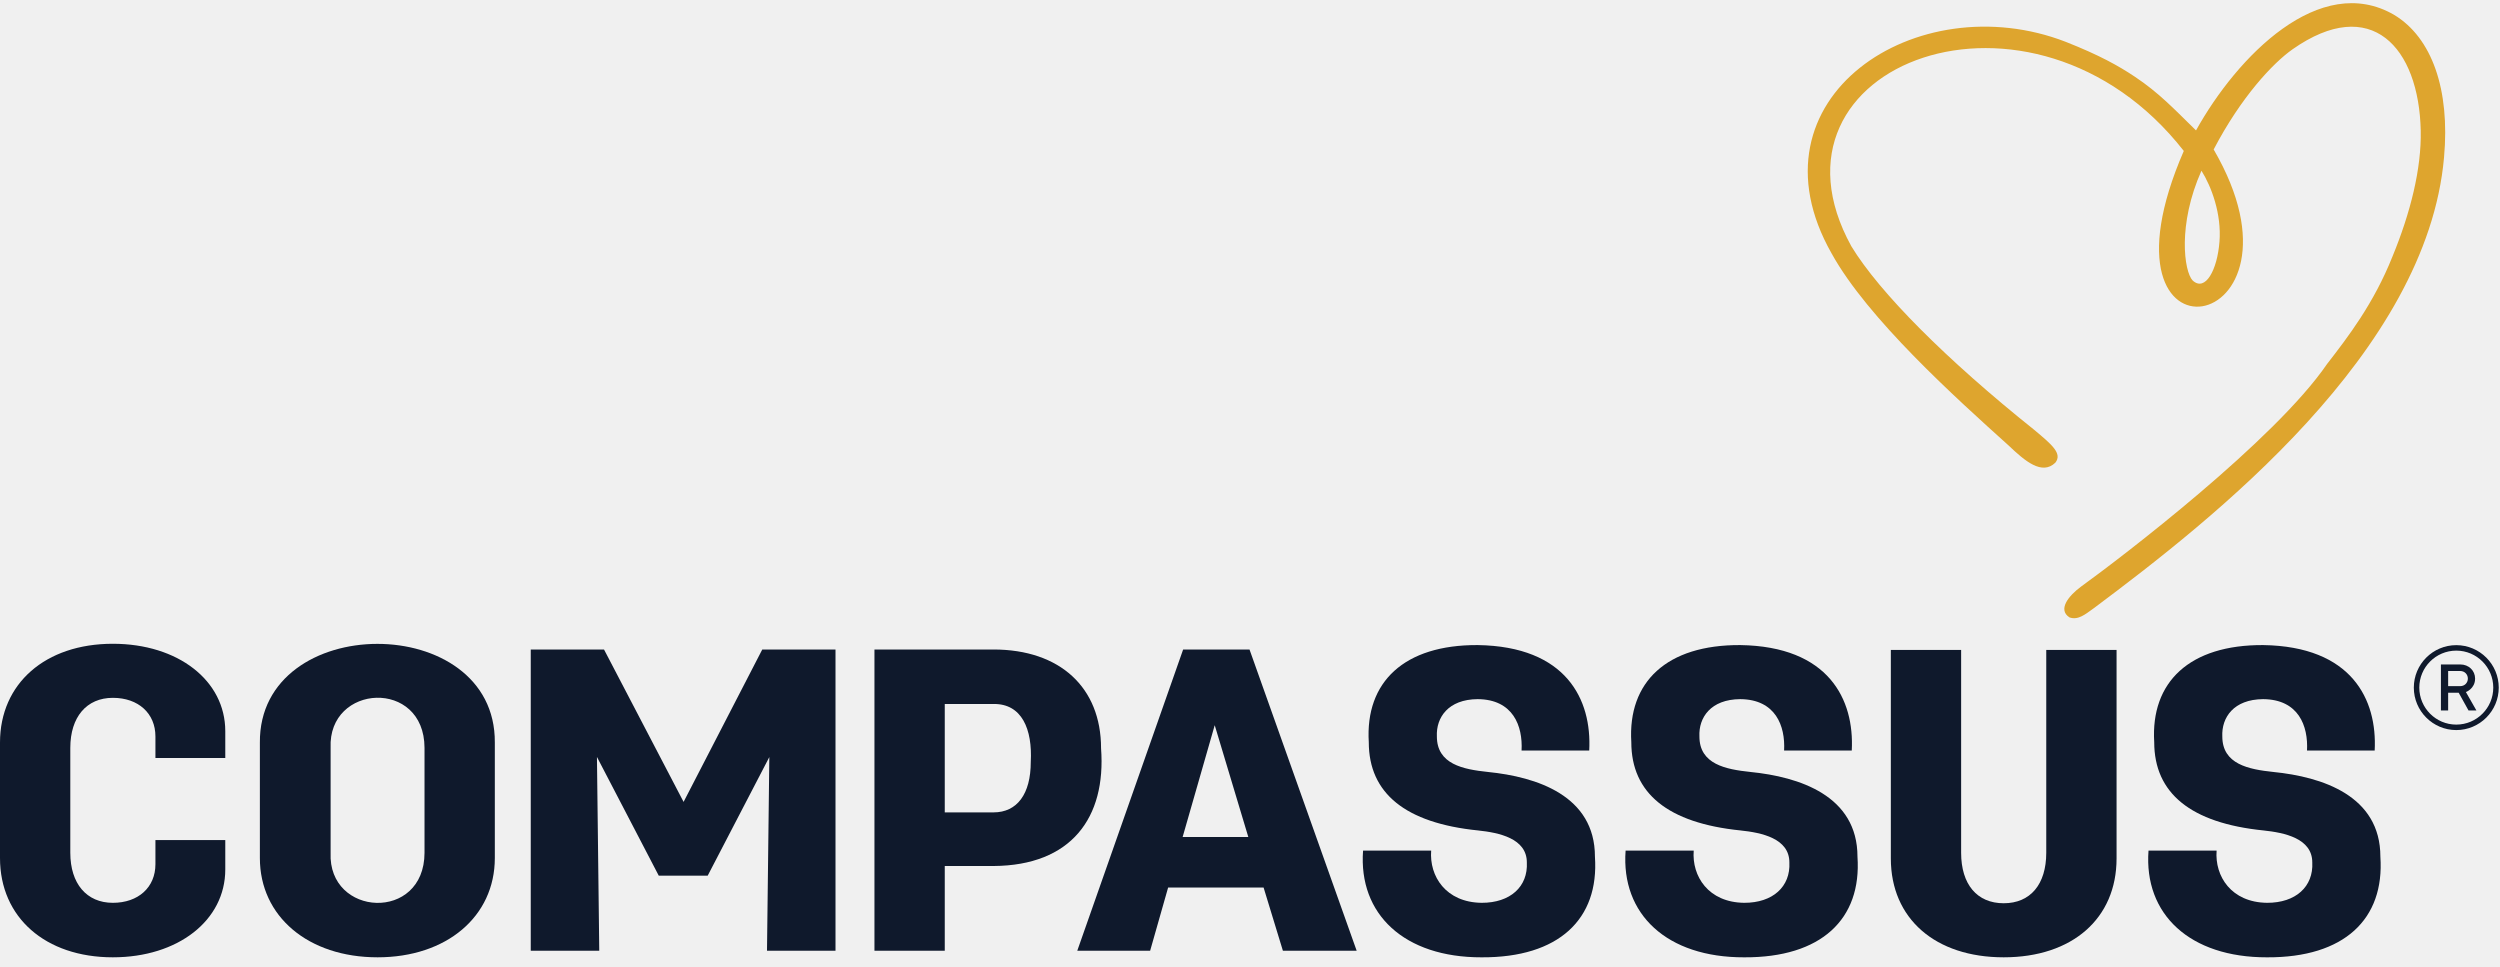
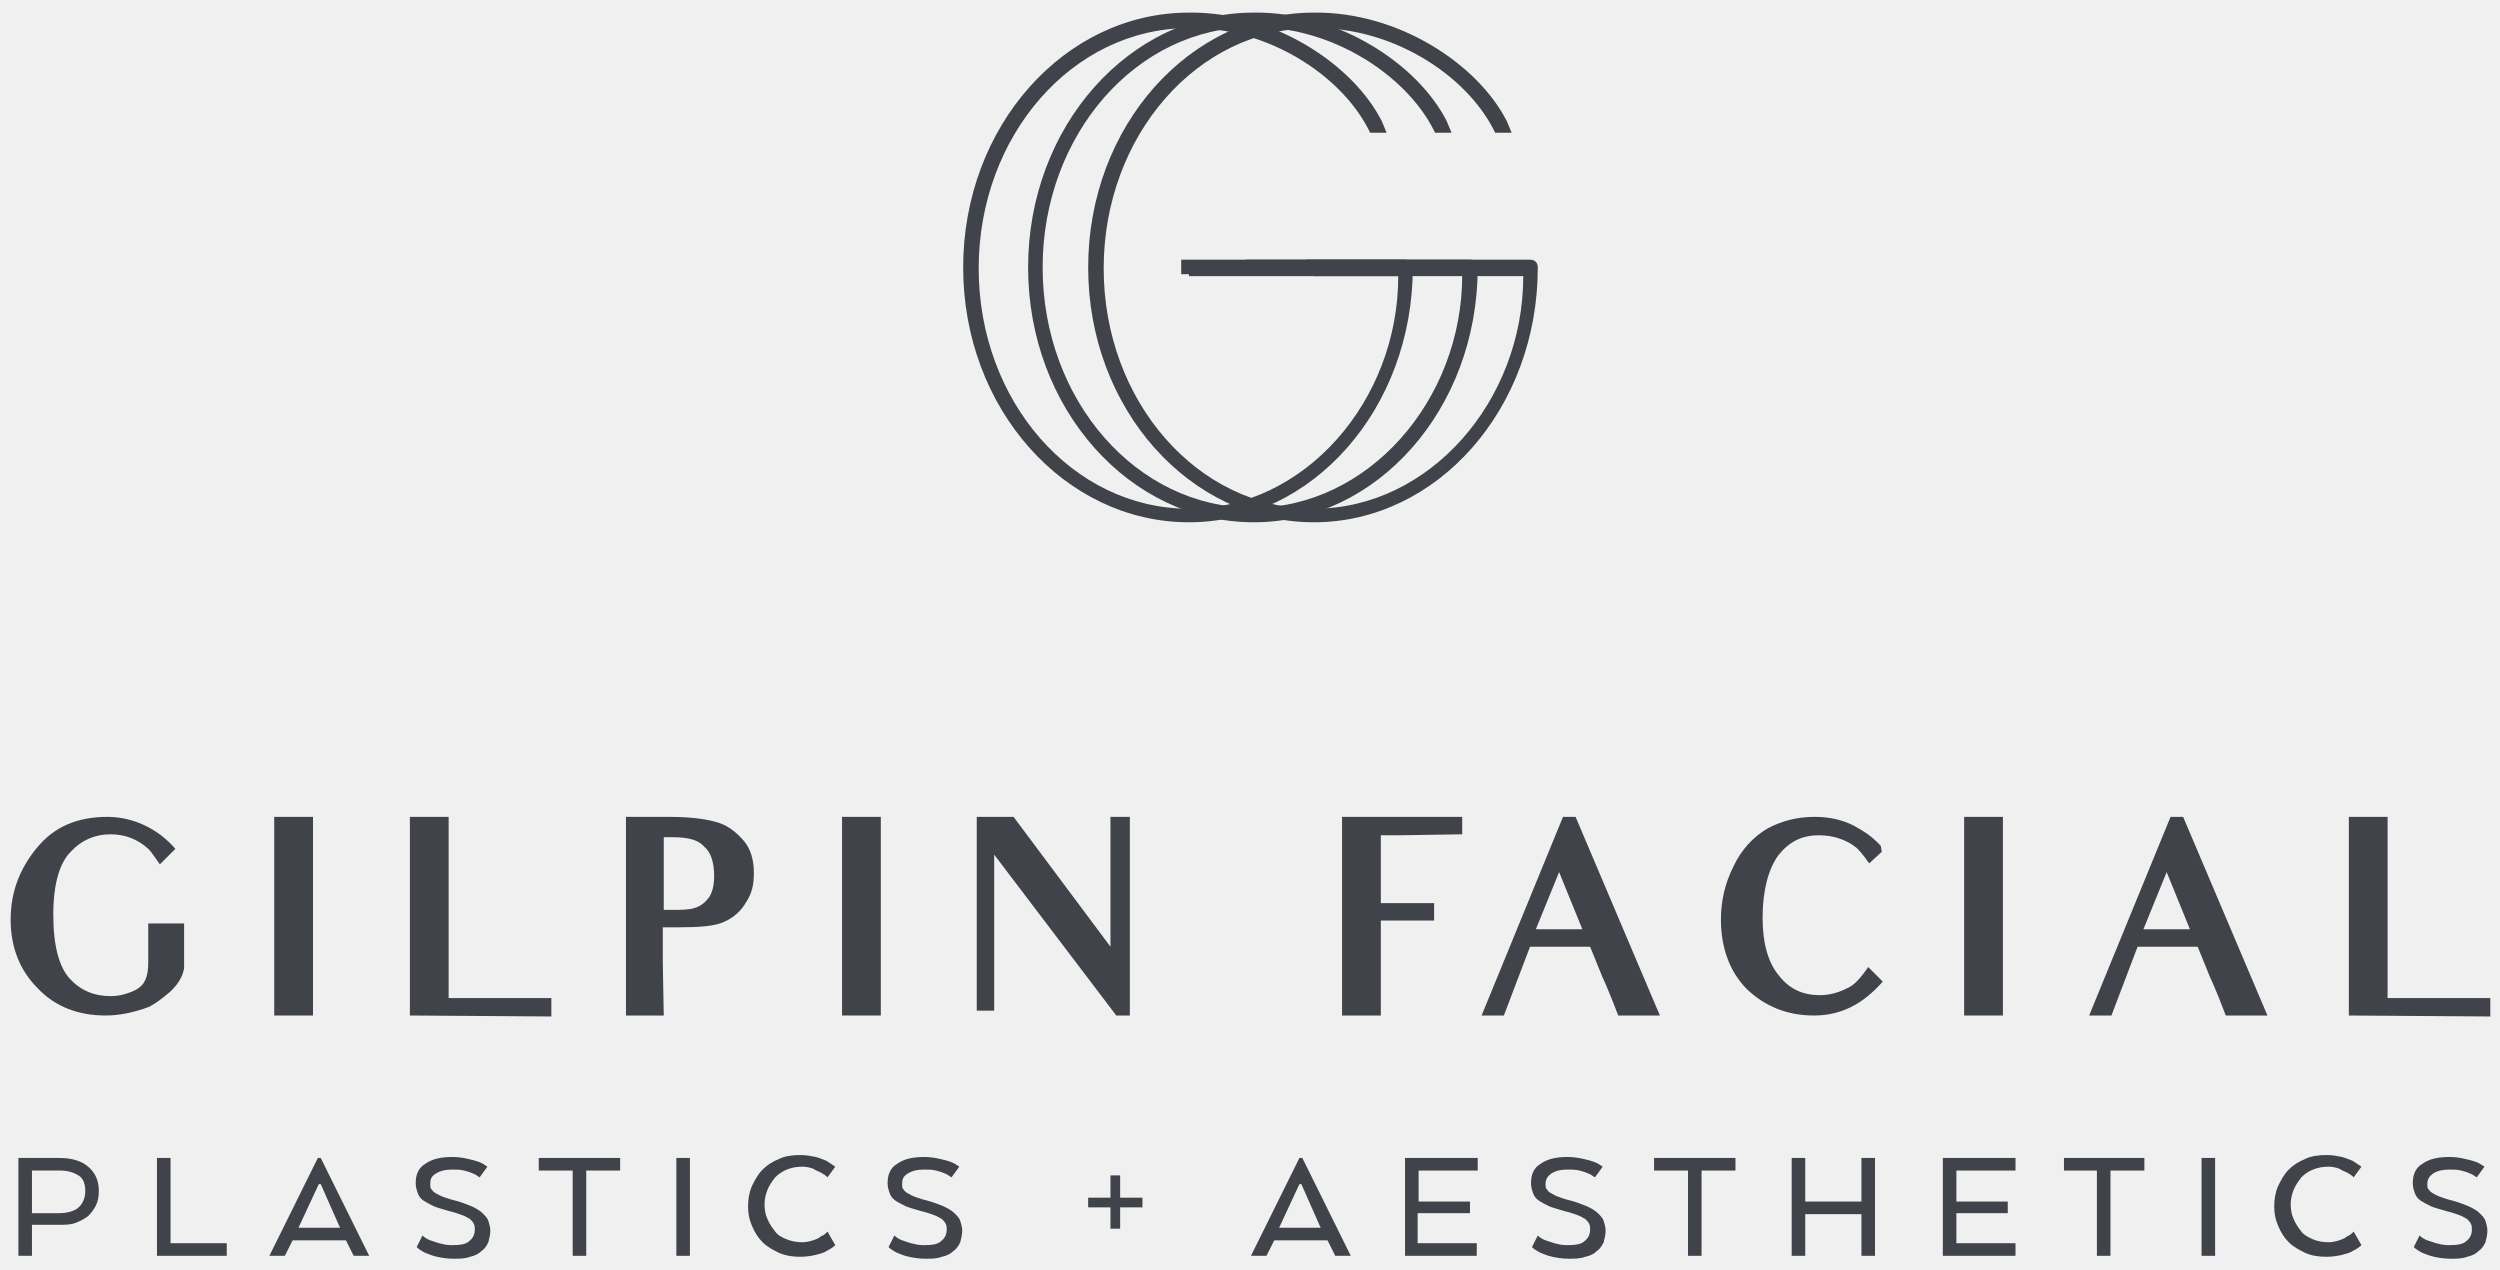
- <svg xmlns="http://www.w3.org/2000/svg" width="256" height="99" viewBox="0 0 256 99" fill="none">
-   <g clip-path="url(#clip0)">
-     <path fill-rule="evenodd" clip-rule="evenodd" d="M227.274 24.744C227.058 27.629 225.829 29.919 224.527 28.722C223.641 27.796 222.975 22.978 225.429 17.481C226.45 19.104 227.498 21.894 227.274 24.744ZM245.164 1.524C237.557 -2.893 229.093 5.757 224.872 13.354C222.624 11.159 221.089 9.507 218.592 7.845C216.928 6.738 215.011 5.66 211.535 4.286C196.305 -1.619 178.534 10.056 187.556 25.952C191.233 32.611 200.276 40.753 205.68 45.617C207.381 47.241 209.103 48.686 210.463 47.382C211.217 46.436 210.089 45.51 208.314 44.025C199.292 36.814 192.465 29.961 189.582 25.226C179.271 6.505 208.165 -4.312 223.621 15.457C213.457 38.852 237.855 34.521 226.679 15.306C229.488 9.926 232.756 6.452 234.764 5.043C242.8 -0.593 247.701 4.829 247.883 13.383C247.966 17.271 246.826 21.807 244.998 26.245C243.069 31.096 240.415 34.528 238.282 37.285C232.952 45.074 217.263 57.064 213.101 60.066C211.773 61.05 210.705 62.438 211.912 63.219C211.912 63.219 211.912 63.219 211.912 63.22C212.795 63.539 213.529 62.91 214.416 62.274C226.561 53.194 248.509 36.048 250.269 16.121C250.897 9.185 249.036 3.864 245.164 1.524Z" fill="#DEA52E" />
-     <path fill-rule="evenodd" clip-rule="evenodd" d="M105.55 78.021C105.55 81.305 104.158 83.189 101.731 83.189H96.743V72.089H101.731C104.644 72.043 105.731 74.68 105.55 78.021ZM112.749 76.628C112.749 70.386 108.527 66.509 101.731 66.509H89.544V97.356H96.743V88.679H101.731C109.684 88.632 113.28 83.748 112.749 76.628Z" fill="#0F192C" />
-     <path fill-rule="evenodd" clip-rule="evenodd" d="M43.471 87.326C43.458 94.431 33.573 93.896 33.855 87.326V76.58C33.573 70.01 43.457 69.473 43.471 76.58V87.326ZM50.67 76.041C50.772 62.544 26.508 62.584 26.611 76.041V87.865C26.611 93.85 31.567 98.029 38.663 98.029C45.733 98.029 50.67 93.85 50.67 87.865V76.041Z" fill="#0F192C" />
-     <path fill-rule="evenodd" clip-rule="evenodd" d="M85.556 97.356V66.509H78.056L69.999 82.115L61.851 66.509H54.349V97.356H61.364L61.127 77.512L67.457 89.669H72.467L78.779 77.524L78.541 97.356H85.556Z" fill="#0F192C" />
-     <path fill-rule="evenodd" clip-rule="evenodd" d="M124.387 74.261L127.826 85.707H121.102L124.387 74.261ZM129.391 90.882L131.369 97.356H138.923L127.95 66.509H121.154L110.312 97.356H117.774L119.617 90.882H129.391Z" fill="#0F192C" />
-     <path fill-rule="evenodd" clip-rule="evenodd" d="M216.736 66.552H209.537V87.326C209.537 90.562 207.908 92.493 205.179 92.493C202.45 92.493 200.82 90.562 200.82 87.326V66.552H193.622V87.91C193.622 94.057 198.158 98.029 205.179 98.029C212.2 98.029 216.736 94.057 216.736 87.91V66.552Z" fill="#0F192C" />
-     <path fill-rule="evenodd" clip-rule="evenodd" d="M23.069 86.02H15.916V88.495C15.916 90.86 14.164 92.449 11.557 92.449C8.869 92.449 7.199 90.485 7.199 87.326V76.581C7.199 73.421 8.869 71.458 11.557 71.458C14.164 71.458 15.916 73.047 15.916 75.411V77.617H23.069V74.873C23.069 69.686 18.228 65.922 11.557 65.922C4.644 65.922 0 69.989 0 76.041V87.865C0 93.945 4.644 98.029 11.557 98.029C18.228 98.029 23.069 94.247 23.069 89.034V86.02Z" fill="#0F192C" />
-     <path fill-rule="evenodd" clip-rule="evenodd" d="M163.322 87.73C163.322 81.469 157.363 79.553 152.363 79.049C149.833 78.782 147.136 78.26 147.136 75.411C147.046 73.479 148.291 71.613 151.315 71.592C154.946 71.62 155.942 74.337 155.809 76.852H162.737C163.014 71.632 160.391 66.188 151.315 66.056C143.794 66.019 139.787 69.824 140.163 75.996C140.163 81.241 143.925 84.283 151.347 85.037C153.494 85.263 156.349 85.848 156.349 88.315C156.475 90.79 154.653 92.456 151.72 92.448C148.049 92.407 146.348 89.721 146.552 87.099H139.578C139.09 93.617 143.803 98.05 151.72 98.03C159.626 98.068 163.759 94.119 163.322 87.73Z" fill="#0F192C" />
-     <path fill-rule="evenodd" clip-rule="evenodd" d="M190.206 87.73C190.206 81.469 184.246 79.553 179.247 79.049C176.717 78.782 174.02 78.26 174.02 75.411C173.93 73.479 175.175 71.613 178.198 71.592C181.829 71.62 182.826 74.337 182.692 76.852H189.621C189.897 71.632 187.275 66.188 178.198 66.056C170.678 66.019 166.671 69.824 167.046 75.996C167.046 81.241 170.809 84.283 178.23 85.037C180.378 85.263 183.232 85.848 183.232 88.315C183.359 90.79 181.537 92.456 178.603 92.448C174.932 92.407 173.231 89.721 173.436 87.099H166.462C165.974 93.617 170.687 98.05 178.603 98.03C186.51 98.068 190.643 94.119 190.206 87.73Z" fill="#0F192C" />
-     <path fill-rule="evenodd" clip-rule="evenodd" d="M243.751 87.73C243.751 81.469 237.792 79.553 232.793 79.049C230.263 78.782 227.565 78.26 227.565 75.411C227.476 73.479 228.72 71.613 231.744 71.592C235.375 71.62 236.372 74.337 236.238 76.852H243.167C243.443 71.632 240.821 66.188 231.744 66.056C224.223 66.019 220.216 69.824 220.592 75.996C220.592 81.241 224.355 84.283 231.776 85.037C233.923 85.263 236.778 85.848 236.778 88.315C236.904 90.79 235.083 92.456 232.149 92.448C228.477 92.407 226.777 89.721 226.981 87.099H220.008C219.519 93.617 224.232 98.05 232.149 98.03C240.054 98.068 244.188 94.119 243.751 87.73Z" fill="#0F192C" />
-     <path fill-rule="evenodd" clip-rule="evenodd" d="M251.935 70.261H250.69V68.712H251.935C252.373 68.712 252.709 69.049 252.709 69.487C252.709 69.924 252.373 70.261 251.935 70.261ZM253.45 69.487C253.45 68.679 252.81 68.04 251.935 68.04H249.95V72.751H250.69V70.933H251.767L252.776 72.751H253.584L252.508 70.866C252.508 70.866 253.45 70.53 253.45 69.487Z" fill="#0F192C" />
-     <path fill-rule="evenodd" clip-rule="evenodd" d="M251.523 74.199C249.435 74.199 247.736 72.5 247.736 70.412C247.736 68.323 249.435 66.624 251.523 66.624C253.612 66.624 255.311 68.323 255.311 70.412C255.311 72.5 253.612 74.199 251.523 74.199ZM251.523 66.063C249.125 66.063 247.175 68.014 247.175 70.412C247.175 72.809 249.125 74.76 251.523 74.76C253.921 74.76 255.871 72.809 255.871 70.412C255.871 68.014 253.921 66.063 251.523 66.063Z" fill="#0F192C" />
-   </g>
-   <defs>
-     <clipPath id="clip0">
-       <rect width="256" height="98.029" fill="white" />
-     </clipPath>
-   </defs>
+ <svg xmlns="http://www.w3.org/2000/svg" width="256" height="130" viewBox="0 0 256 130" fill="none">
+   <path d="M121.749 28.081H120.955V26.592H121.749H143.876C144.372 26.592 144.67 26.89 144.67 27.386C144.67 41.873 134.35 53.482 121.749 53.482C109.048 53.482 98.629 41.873 98.629 27.386C98.629 12.899 109.048 1.29 121.749 1.29C130.381 1.191 138.518 6.549 141.495 12.403L141.991 13.594H140.304L140.105 13.197C137.228 7.64 129.786 2.778 121.749 2.878C109.842 2.878 100.217 13.892 100.217 27.485C100.217 41.079 109.842 52.093 121.749 52.093C133.557 52.093 143.181 41.079 143.181 28.279H121.749V28.081V28.081Z" fill="#404349" />
+   <path d="M128.397 28.081H127.603V26.592H128.397H150.524C151.02 26.592 151.318 26.89 151.318 27.386C151.318 41.873 140.998 53.482 128.397 53.482C115.696 53.482 105.278 41.873 105.278 27.386C105.278 12.899 115.696 1.29 128.397 1.29C137.029 1.191 145.166 6.549 148.143 12.403L148.639 13.594H146.952L146.753 13.197C143.876 7.64 136.335 2.679 128.298 2.778C116.391 2.778 106.766 13.792 106.766 27.386C106.766 40.98 116.391 51.994 128.298 51.994C140.105 51.994 149.73 40.98 149.73 28.18L128.397 28.081Z" fill="#404349" />
+   <path d="M134.549 28.081H133.755V26.592H134.549H156.676C157.172 26.592 157.47 26.89 157.47 27.386C157.47 41.873 147.15 53.482 134.549 53.482C121.848 53.482 111.429 41.873 111.429 27.386C111.429 12.899 121.848 1.29 134.549 1.29C143.181 1.191 151.318 6.549 154.295 12.403L154.791 13.594H153.104L152.905 13.197C150.028 7.64 142.586 2.778 134.549 2.878C122.642 2.878 113.017 13.892 113.017 27.485C113.017 41.079 122.642 52.093 134.549 52.093C146.357 52.093 155.981 41.079 155.981 28.279H134.549V28.081V28.081Z" fill="#404349" />
+   <path d="M15.281 103.095C13.693 103.69 12.205 103.988 10.816 103.988C8.037 103.988 5.656 103.095 3.87 101.209C1.984 99.324 1.091 96.943 1.091 94.164C1.091 91.386 1.984 89.005 3.771 86.822C5.557 84.639 7.938 83.647 11.014 83.647C13.594 83.647 16.174 84.837 17.96 86.921L17.662 87.219L16.372 88.508C15.678 87.516 15.479 87.219 15.181 86.921C14.09 85.929 12.8 85.433 11.312 85.433C9.724 85.433 8.335 86.028 7.243 87.219C6.152 88.31 5.457 90.394 5.457 93.668C5.457 96.843 6.053 99.026 7.144 100.217C8.236 101.408 9.625 102.003 11.312 102.003C12.205 102.003 12.899 101.805 13.594 101.507C14.288 101.209 14.685 100.812 14.884 100.316C15.082 99.919 15.181 99.324 15.181 98.53V94.561H18.853V98.133V99.126C18.753 99.82 18.357 100.713 17.364 101.606C16.67 102.202 15.876 102.797 15.281 103.095Z" fill="#404349" />
+   <path d="M28.081 103.988V98.431V89.005V83.647H32.05V89.005V98.431V103.988H28.081Z" fill="#404349" />
+   <path d="M41.972 103.988V98.431V89.005V83.647H45.941V102.202H56.459V104.087L41.972 103.988Z" fill="#404349" />
+   <path d="M67.969 103.988H64.099V98.629V89.302V83.647H68.564C70.549 83.647 72.136 83.845 73.228 84.143C74.419 84.44 75.312 85.135 76.105 86.028C76.899 86.921 77.197 88.112 77.197 89.401C77.197 90.592 76.998 91.485 76.403 92.378C75.907 93.271 75.113 93.966 74.22 94.363C73.228 94.859 71.541 94.958 69.358 94.958H67.87V98.53L67.969 103.988ZM68.862 85.73C68.564 85.73 68.267 85.73 67.969 85.73V93.172H68.664C69.755 93.172 70.549 93.172 71.144 92.974C71.74 92.775 72.136 92.478 72.533 91.981C72.93 91.485 73.129 90.692 73.129 89.699C73.129 88.211 72.732 87.219 72.136 86.722C71.541 86.028 70.549 85.73 68.862 85.73Z" fill="#404349" />
+   <path d="M86.226 103.988V98.431V89.005V83.647H90.195V89.005V98.431V103.988H86.226Z" fill="#404349" />
+   <path d="M114.307 103.988L101.805 87.516V98.729V103.491H100.019V98.729V88.806V83.647H103.789L113.712 96.943V87.615V83.647H115.696V87.814V103.988H114.307V103.988Z" fill="#404349" />
+   <path d="M143.281 85.532H141.395V89.104V89.699V92.478H142.685H146.853V94.264H142.784H141.395V96.05V96.546V97.24V98.53V103.988H137.426V98.53V97.24V96.05V89.005V83.647H149.73V85.433L143.281 85.532Z" fill="#404349" />
+   <path d="M165.705 103.988C164.614 101.11 164.118 100.118 164.118 100.118L162.828 96.943H156.676L153.997 103.988H151.715L160.05 83.647H161.34L169.972 103.988H165.705V103.988ZM159.653 89.302L157.271 95.157H162.034L159.653 89.302Z" fill="#404349" />
+   <path d="M178.902 101.309C177.116 99.522 176.223 97.042 176.223 94.164C176.223 92.279 176.62 90.493 177.513 88.707C178.307 87.02 179.498 85.73 180.986 84.837C182.474 84.043 184.062 83.647 185.848 83.647C187.336 83.647 188.626 83.944 189.817 84.54C190.909 85.135 191.802 85.73 192.595 86.623L192.695 87.219L191.405 88.409C190.71 87.417 190.412 87.119 190.115 86.822C189.023 85.929 187.634 85.532 186.245 85.532C184.459 85.532 183.169 86.226 182.078 87.615C181.085 89.005 180.49 91.188 180.49 93.966C180.49 96.645 181.085 98.629 182.177 99.919C183.268 101.309 184.657 101.904 186.344 101.904C187.237 101.904 188.13 101.705 189.122 101.209C189.817 100.912 190.412 100.316 191.305 99.026L192.794 100.515C190.71 102.896 188.428 103.988 185.749 103.988C183.07 103.988 180.788 103.095 178.902 101.309Z" fill="#404349" />
+   <path d="M201.129 103.988V98.431V89.005V83.647H205.098V89.005V98.431V103.988H201.129Z" fill="#404349" />
+   <path d="M227.919 103.988C226.828 101.11 226.332 100.118 226.332 100.118L225.042 96.943H218.89L216.211 103.988H213.929L222.264 83.647H223.553L232.186 103.988H227.919V103.988ZM221.867 89.302L219.485 95.157H224.248L221.867 89.302Z" fill="#404349" />
+   <path d="M240.521 103.988V98.431V89.005V83.647H244.49V102.202H255.008V104.087L240.521 103.988Z" fill="#404349" />
+   <path d="M1.885 118.574H6.053C7.343 118.574 8.335 118.871 9.029 119.467C9.724 120.062 10.121 120.856 10.121 121.947C10.121 122.543 10.022 123.039 9.823 123.436C9.625 123.833 9.327 124.229 9.029 124.527C8.633 124.825 8.236 125.023 7.74 125.222C7.243 125.42 6.648 125.42 6.053 125.42H3.274V128.595H1.885V118.574ZM8.732 121.947C8.732 121.253 8.533 120.657 8.037 120.36C7.541 120.062 6.946 119.864 6.152 119.864H3.274V124.229H6.053C6.847 124.229 7.541 124.031 7.938 123.733C8.434 123.336 8.732 122.741 8.732 121.947Z" fill="#404349" />
+   <path d="M16.074 128.595V118.574H17.464V127.305H23.219V128.595H16.074V128.595Z" fill="#404349" />
+   <path d="M32.546 118.574H32.843L37.805 128.595H36.217L35.423 127.008H29.966L29.172 128.595H27.584L32.546 118.574ZM32.843 121.253H32.645L30.66 125.519L30.561 125.718H34.828L34.729 125.519L32.843 121.253Z" fill="#404349" />
+   <path d="M43.262 126.512C43.461 126.71 43.758 126.909 44.056 127.008C44.353 127.107 44.651 127.206 44.949 127.305C45.346 127.405 45.743 127.504 46.239 127.504C47.132 127.504 47.727 127.405 48.025 127.107C48.422 126.809 48.62 126.412 48.62 125.916C48.62 125.718 48.62 125.519 48.521 125.321C48.422 125.122 48.322 125.023 48.124 124.825C47.926 124.726 47.628 124.527 47.33 124.428C47.033 124.329 46.536 124.13 46.04 124.031C45.445 123.833 44.949 123.733 44.453 123.535C44.056 123.336 43.659 123.138 43.361 122.94C43.064 122.741 42.865 122.443 42.766 122.146C42.667 121.848 42.567 121.55 42.567 121.153C42.567 120.26 42.865 119.566 43.56 119.169C44.254 118.673 45.147 118.474 46.338 118.474C46.933 118.474 47.529 118.574 47.926 118.673C48.422 118.772 48.719 118.871 49.017 118.971C49.315 119.07 49.612 119.268 49.91 119.467L49.116 120.558C48.918 120.459 48.719 120.26 48.422 120.161C48.223 120.062 47.926 119.963 47.529 119.864C47.132 119.764 46.735 119.764 46.338 119.764C45.643 119.764 45.147 119.864 44.651 120.161C44.155 120.459 44.056 120.757 44.056 121.253C44.056 121.451 44.056 121.65 44.155 121.749C44.254 121.848 44.353 122.047 44.552 122.146C44.75 122.245 45.048 122.443 45.346 122.543C45.643 122.642 46.139 122.84 46.636 122.94C47.33 123.138 47.826 123.336 48.322 123.535C48.719 123.733 49.116 123.932 49.414 124.229C49.712 124.527 49.91 124.726 50.009 125.023C50.108 125.321 50.208 125.718 50.208 126.016C50.208 126.412 50.108 126.809 50.009 127.206C49.811 127.603 49.612 127.901 49.315 128.099C49.017 128.397 48.62 128.595 48.124 128.695C47.628 128.893 47.033 128.893 46.437 128.893C45.743 128.893 45.246 128.794 44.75 128.695C44.254 128.595 43.857 128.397 43.56 128.298C43.163 128.099 42.865 127.901 42.667 127.702L43.262 126.512Z" fill="#404349" />
+   <path d="M55.169 118.574H63.504V119.864H60.031V128.595H58.642V119.864H55.169V118.574Z" fill="#404349" />
+   <path d="M70.648 128.595H69.259V118.574H70.648V128.595Z" fill="#404349" />
+   <path d="M85.532 127.504C85.333 127.702 85.036 127.901 84.639 128.099C84.341 128.298 83.944 128.397 83.547 128.496C83.15 128.595 82.555 128.695 81.96 128.695C81.166 128.695 80.471 128.595 79.777 128.298C79.181 128 78.586 127.702 78.09 127.206C77.594 126.71 77.296 126.214 76.998 125.519C76.701 124.825 76.602 124.229 76.602 123.535C76.602 122.84 76.701 122.146 76.998 121.451C77.296 120.856 77.594 120.26 78.09 119.764C78.586 119.268 79.082 118.971 79.777 118.673C80.372 118.375 81.166 118.276 81.96 118.276C82.555 118.276 83.051 118.375 83.547 118.474C83.944 118.574 84.341 118.772 84.639 118.871C84.936 119.07 85.234 119.268 85.532 119.467L84.738 120.558C84.54 120.36 84.242 120.161 84.043 120.062C83.845 119.963 83.547 119.864 83.25 119.665C82.952 119.566 82.555 119.467 82.158 119.467C81.563 119.467 81.067 119.566 80.57 119.764C80.074 119.963 79.677 120.26 79.38 120.558C79.082 120.955 78.784 121.352 78.586 121.848C78.388 122.344 78.288 122.84 78.288 123.336C78.288 123.833 78.388 124.428 78.586 124.825C78.784 125.321 79.082 125.718 79.38 126.115C79.677 126.512 80.074 126.71 80.57 126.909C81.067 127.107 81.563 127.206 82.158 127.206C82.555 127.206 82.952 127.107 83.25 127.008C83.547 126.909 83.845 126.809 84.043 126.611C84.341 126.512 84.54 126.313 84.738 126.115L85.532 127.504Z" fill="#404349" />
+   <path d="M91.585 126.512C91.783 126.71 92.081 126.909 92.378 127.008C92.676 127.107 92.974 127.206 93.271 127.305C93.668 127.405 94.065 127.504 94.561 127.504C95.454 127.504 96.05 127.405 96.347 127.107C96.744 126.809 96.943 126.412 96.943 125.916C96.943 125.718 96.943 125.519 96.843 125.321C96.744 125.122 96.645 125.023 96.447 124.825C96.248 124.726 95.95 124.527 95.653 124.428C95.355 124.329 94.859 124.13 94.363 124.031C93.767 123.833 93.271 123.733 92.775 123.535C92.378 123.336 91.981 123.138 91.684 122.94C91.386 122.741 91.188 122.443 91.088 122.146C90.989 121.848 90.89 121.55 90.89 121.153C90.89 120.26 91.188 119.566 91.882 119.169C92.577 118.673 93.47 118.474 94.66 118.474C95.256 118.474 95.851 118.574 96.248 118.673C96.744 118.772 97.042 118.871 97.34 118.971C97.637 119.07 97.935 119.268 98.233 119.467L97.439 120.558C97.24 120.459 97.042 120.26 96.744 120.161C96.546 120.062 96.248 119.963 95.851 119.864C95.454 119.764 95.057 119.764 94.66 119.764C93.966 119.764 93.47 119.864 92.974 120.161C92.478 120.459 92.378 120.757 92.378 121.253C92.378 121.451 92.378 121.65 92.478 121.749C92.577 121.848 92.676 122.047 92.874 122.146C93.073 122.245 93.371 122.443 93.668 122.543C93.966 122.642 94.462 122.84 94.958 122.94C95.653 123.138 96.149 123.336 96.645 123.535C97.042 123.733 97.439 123.932 97.736 124.229C98.034 124.527 98.233 124.726 98.332 125.023C98.431 125.321 98.53 125.718 98.53 126.016C98.53 126.412 98.431 126.809 98.332 127.206C98.133 127.603 97.935 127.901 97.637 128.099C97.34 128.397 96.943 128.595 96.447 128.695C95.95 128.893 95.355 128.893 94.76 128.893C94.065 128.893 93.569 128.794 93.073 128.695C92.577 128.595 92.18 128.397 91.882 128.298C91.485 128.099 91.188 127.901 90.989 127.702L91.585 126.512Z" fill="#404349" />
+   <path d="M114.704 122.642H116.986V123.634H114.704V125.817H113.712V123.634H111.429V122.642H113.712V120.36H114.704V122.642Z" fill="#404349" />
+   <path d="M133.06 118.574H133.358L138.319 128.595H136.732L135.938 127.008H130.481L129.687 128.595H128.099L133.06 118.574ZM133.259 121.253H133.06L131.076 125.519L130.977 125.718H135.243L135.144 125.519L133.259 121.253Z" fill="#404349" />
+   <path d="M150.425 124.229H145.166V127.305H151.219V128.595H143.876V118.574H151.318V119.864H145.265V123.039H150.524V124.229H150.425Z" fill="#404349" />
+   <path d="M157.47 126.512C157.668 126.71 157.966 126.909 158.264 127.008C158.561 127.107 158.859 127.206 159.157 127.305C159.553 127.405 159.95 127.504 160.447 127.504C161.34 127.504 161.935 127.405 162.233 127.107C162.629 126.809 162.828 126.412 162.828 125.916C162.828 125.718 162.828 125.519 162.729 125.321C162.629 125.122 162.53 125.023 162.332 124.825C162.133 124.726 161.836 124.527 161.538 124.428C161.24 124.329 160.744 124.13 160.248 124.031C159.653 123.833 159.157 123.733 158.66 123.535C158.264 123.336 157.867 123.138 157.569 122.94C157.271 122.741 157.073 122.443 156.974 122.146C156.874 121.848 156.775 121.55 156.775 121.153C156.775 120.26 157.073 119.566 157.767 119.169C158.462 118.673 159.355 118.474 160.546 118.474C161.141 118.474 161.736 118.574 162.133 118.673C162.629 118.772 162.927 118.871 163.225 118.971C163.522 119.07 163.82 119.268 164.118 119.467L163.324 120.558C163.126 120.459 162.927 120.26 162.629 120.161C162.431 120.062 162.133 119.963 161.736 119.864C161.34 119.764 160.943 119.764 160.546 119.764C159.851 119.764 159.355 119.864 158.859 120.161C158.462 120.459 158.264 120.757 158.264 121.253C158.264 121.451 158.264 121.65 158.363 121.749C158.462 121.848 158.561 122.047 158.76 122.146C158.958 122.245 159.256 122.443 159.553 122.543C159.851 122.642 160.347 122.84 160.843 122.94C161.538 123.138 162.034 123.336 162.53 123.535C162.927 123.733 163.324 123.932 163.622 124.229C163.919 124.527 164.118 124.726 164.217 125.023C164.316 125.321 164.415 125.718 164.415 126.016C164.415 126.412 164.316 126.809 164.217 127.206C164.019 127.603 163.82 127.901 163.522 128.099C163.225 128.397 162.828 128.595 162.332 128.695C161.836 128.893 161.24 128.893 160.645 128.893C159.95 128.893 159.454 128.794 158.958 128.695C158.462 128.595 158.065 128.397 157.767 128.298C157.371 128.099 157.073 127.901 156.874 127.702L157.47 126.512Z" fill="#404349" />
+   <path d="M169.476 118.574H177.712V119.864H174.239V128.595H172.85V119.864H169.377V118.574H169.476Z" fill="#404349" />
+   <path d="M192 128.595H190.611V124.329H184.856V128.595H183.467V118.574H184.856V123.039H190.611V118.574H192V128.595Z" fill="#404349" />
+   <path d="M205.594 124.229H200.335V127.305H206.388V128.595H198.946V118.574H206.388V119.864H200.335V123.039H205.594V124.229Z" fill="#404349" />
+   <path d="M211.349 118.574H219.585V119.864H216.112V128.595H214.722V119.864H211.349V118.574Z" fill="#404349" />
+   <path d="M226.828 128.595H225.439V118.574H226.828V128.595Z" fill="#404349" />
+   <path d="M241.811 127.504C241.612 127.702 241.315 127.901 240.918 128.099C240.62 128.298 240.223 128.397 239.826 128.496C239.429 128.595 238.834 128.695 238.239 128.695C237.445 128.695 236.75 128.595 236.056 128.298C235.46 128 234.865 127.702 234.369 127.206C233.873 126.71 233.575 126.214 233.278 125.519C232.98 124.825 232.881 124.229 232.881 123.535C232.881 122.84 232.98 122.146 233.278 121.451C233.575 120.856 233.873 120.26 234.369 119.764C234.865 119.268 235.361 118.971 236.056 118.673C236.651 118.375 237.445 118.276 238.239 118.276C238.834 118.276 239.33 118.375 239.826 118.474C240.223 118.574 240.62 118.772 240.918 118.871C241.216 119.07 241.513 119.268 241.811 119.467L241.017 120.558C240.819 120.36 240.521 120.161 240.322 120.062C240.124 119.963 239.826 119.864 239.529 119.665C239.231 119.566 238.834 119.467 238.437 119.467C237.842 119.467 237.346 119.566 236.85 119.764C236.353 119.963 235.957 120.26 235.659 120.558C235.361 120.955 235.064 121.352 234.865 121.848C234.667 122.344 234.567 122.84 234.567 123.336C234.567 123.833 234.667 124.428 234.865 124.825C235.064 125.321 235.361 125.718 235.659 126.115C235.957 126.512 236.453 126.71 236.85 126.909C237.346 127.107 237.842 127.206 238.437 127.206C238.834 127.206 239.231 127.107 239.529 127.008C239.826 126.909 240.124 126.809 240.322 126.611C240.62 126.512 240.819 126.313 241.017 126.115L241.811 127.504Z" fill="#404349" />
+   <path d="M247.764 126.512C247.963 126.71 248.26 126.909 248.558 127.008C248.856 127.107 249.153 127.206 249.451 127.305C249.848 127.405 250.245 127.504 250.741 127.504C251.634 127.504 252.229 127.405 252.527 127.107C252.924 126.809 253.122 126.412 253.122 125.916C253.122 125.718 253.122 125.519 253.023 125.321C252.924 125.122 252.825 125.023 252.626 124.825C252.428 124.726 252.13 124.527 251.833 124.428C251.535 124.329 251.039 124.13 250.543 124.031C249.947 123.833 249.451 123.733 248.955 123.535C248.558 123.336 248.161 123.138 247.864 122.94C247.566 122.741 247.367 122.443 247.268 122.146C247.169 121.848 247.07 121.55 247.07 121.153C247.07 120.26 247.367 119.566 248.062 119.169C248.757 118.673 249.65 118.474 250.84 118.474C251.436 118.474 252.031 118.574 252.428 118.673C252.924 118.772 253.222 118.871 253.519 118.971C253.817 119.07 254.115 119.268 254.412 119.467L253.619 120.558C253.42 120.459 253.222 120.26 252.924 120.161C252.726 120.062 252.428 119.963 252.031 119.864C251.634 119.764 251.237 119.764 250.84 119.764C250.146 119.764 249.65 119.864 249.153 120.161C248.757 120.459 248.558 120.757 248.558 121.253C248.558 121.451 248.558 121.65 248.657 121.749C248.757 121.848 248.856 122.047 249.054 122.146C249.253 122.245 249.55 122.443 249.848 122.543C250.146 122.642 250.642 122.84 251.138 122.94C251.833 123.138 252.329 123.336 252.825 123.535C253.222 123.733 253.619 123.932 253.916 124.229C254.214 124.527 254.412 124.726 254.512 125.023C254.611 125.321 254.71 125.718 254.71 126.016C254.71 126.412 254.611 126.809 254.512 127.206C254.313 127.603 254.115 127.901 253.817 128.099C253.519 128.397 253.122 128.595 252.626 128.695C252.13 128.893 251.535 128.893 250.94 128.893C250.245 128.893 249.749 128.794 249.253 128.695C248.757 128.595 248.36 128.397 248.062 128.298C247.665 128.099 247.367 127.901 247.169 127.702L247.764 126.512Z" fill="#404349" />
</svg>
